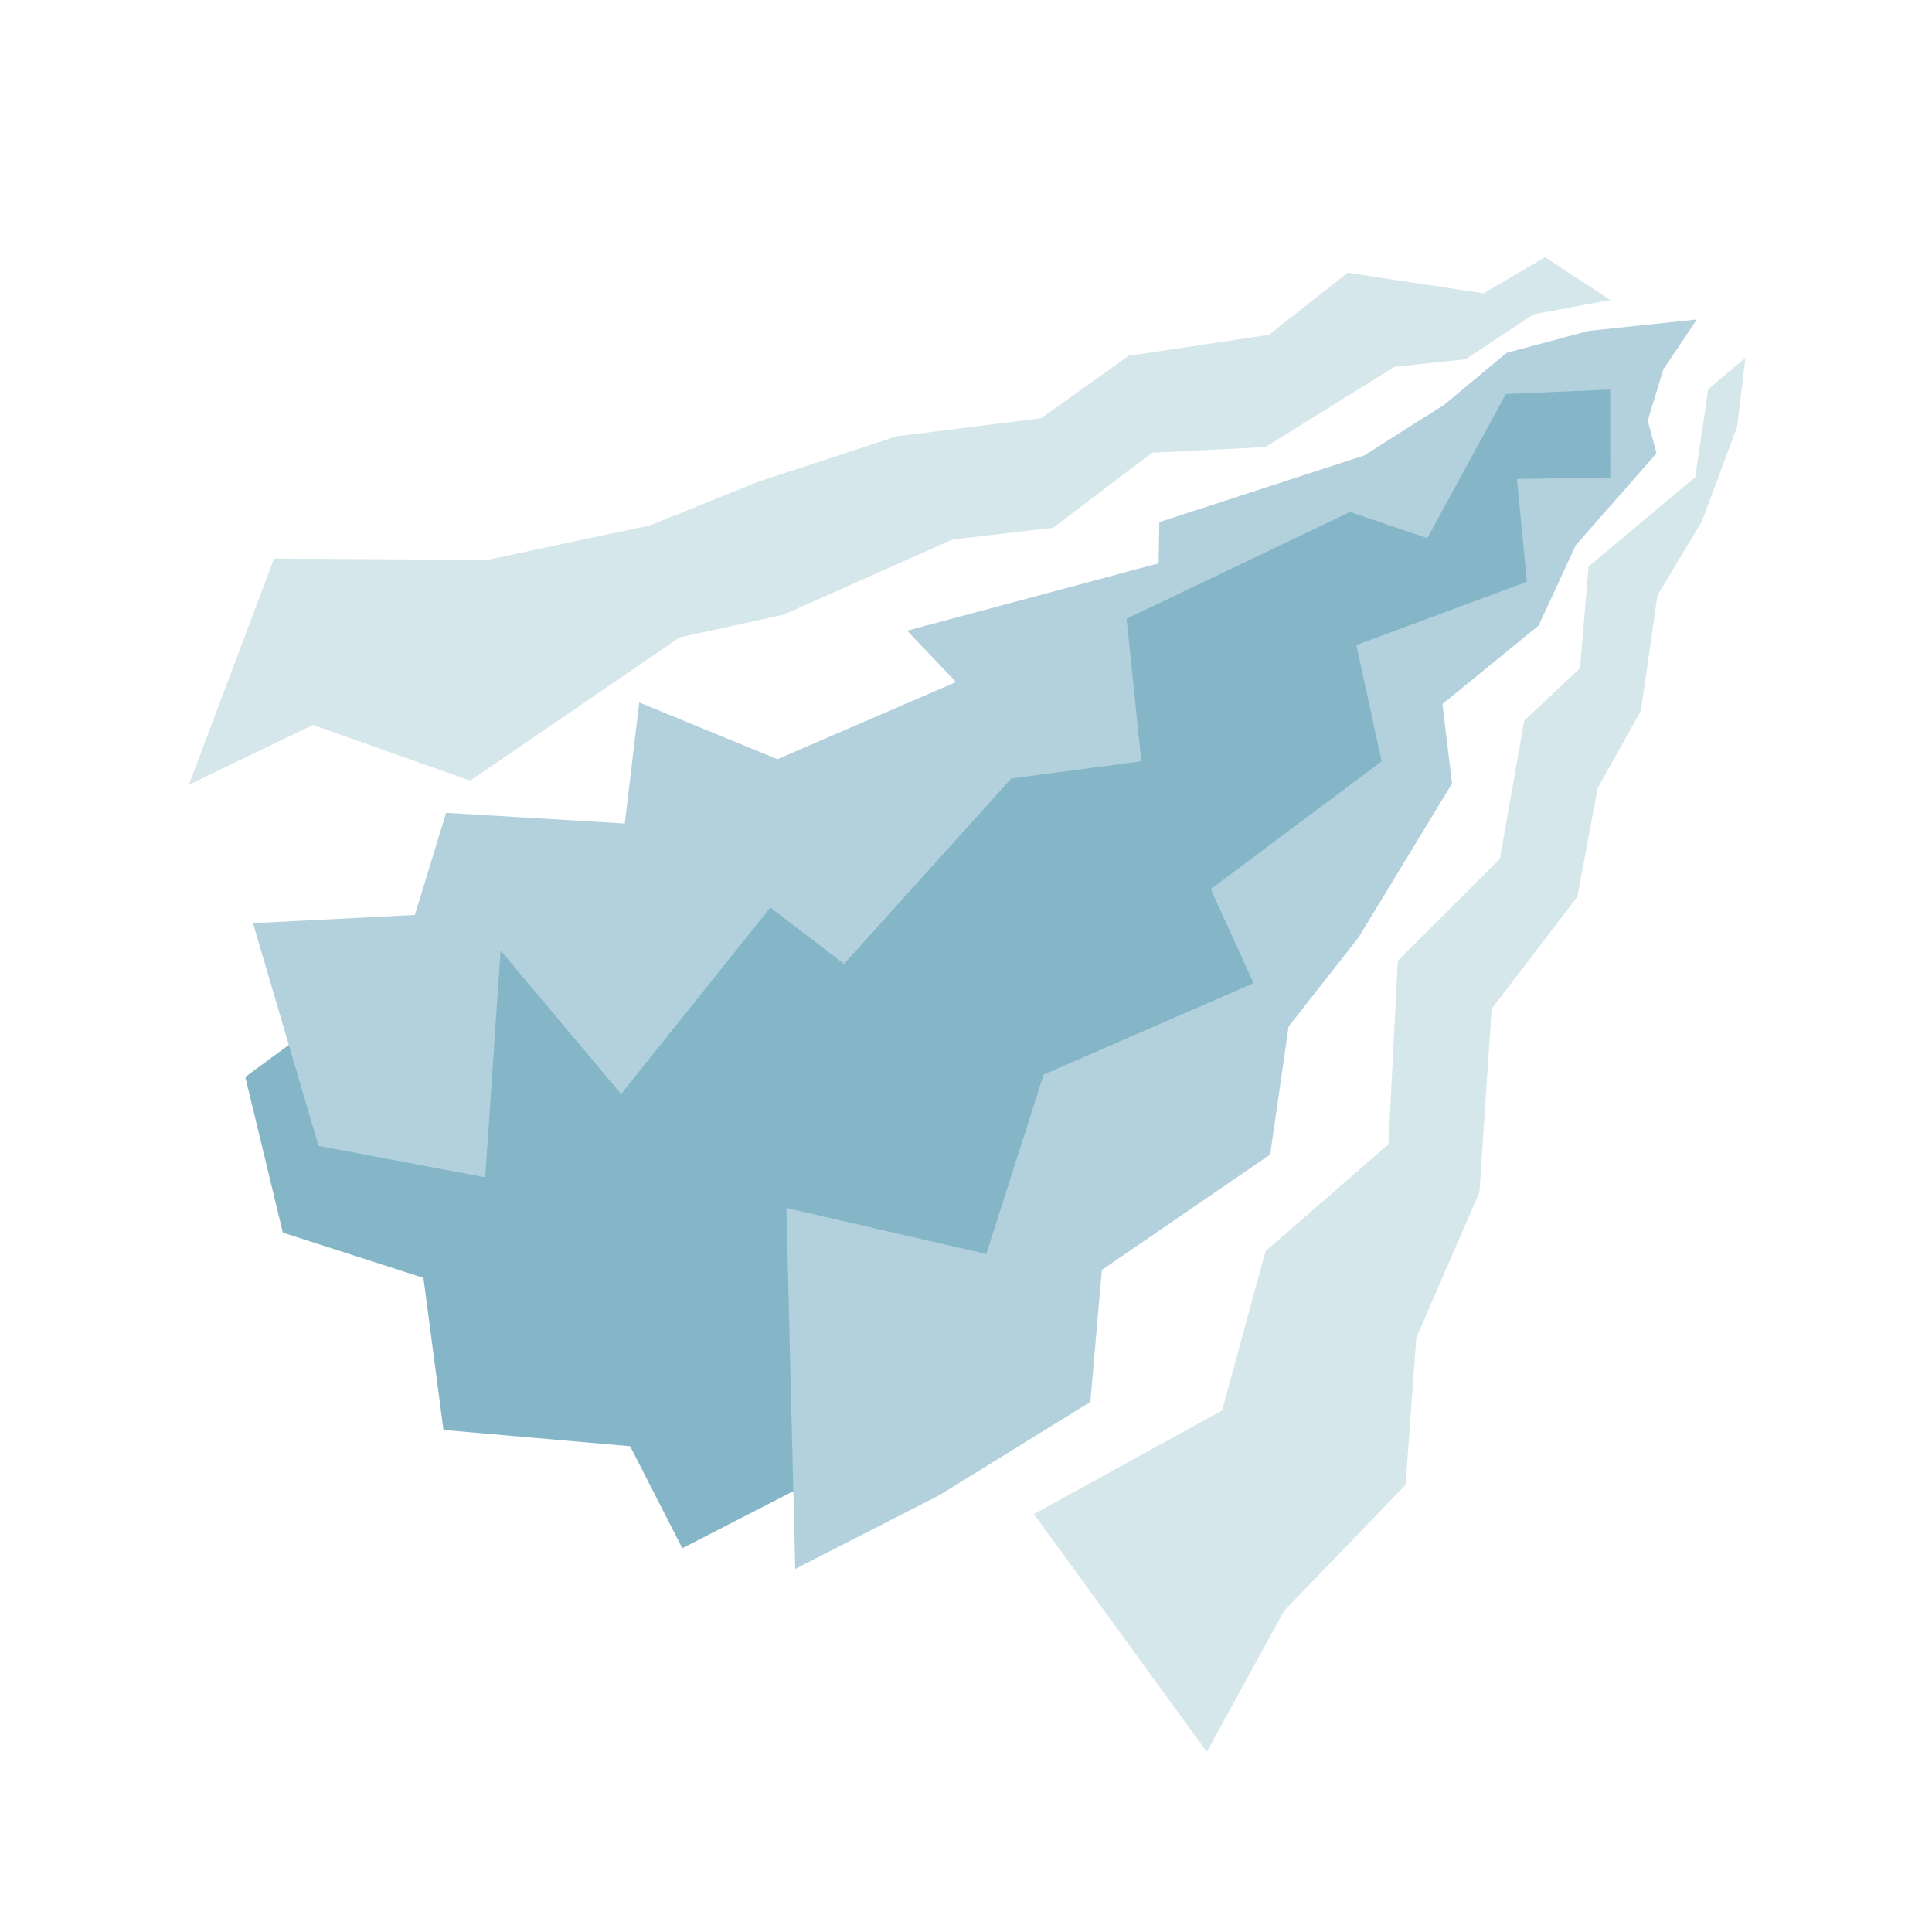
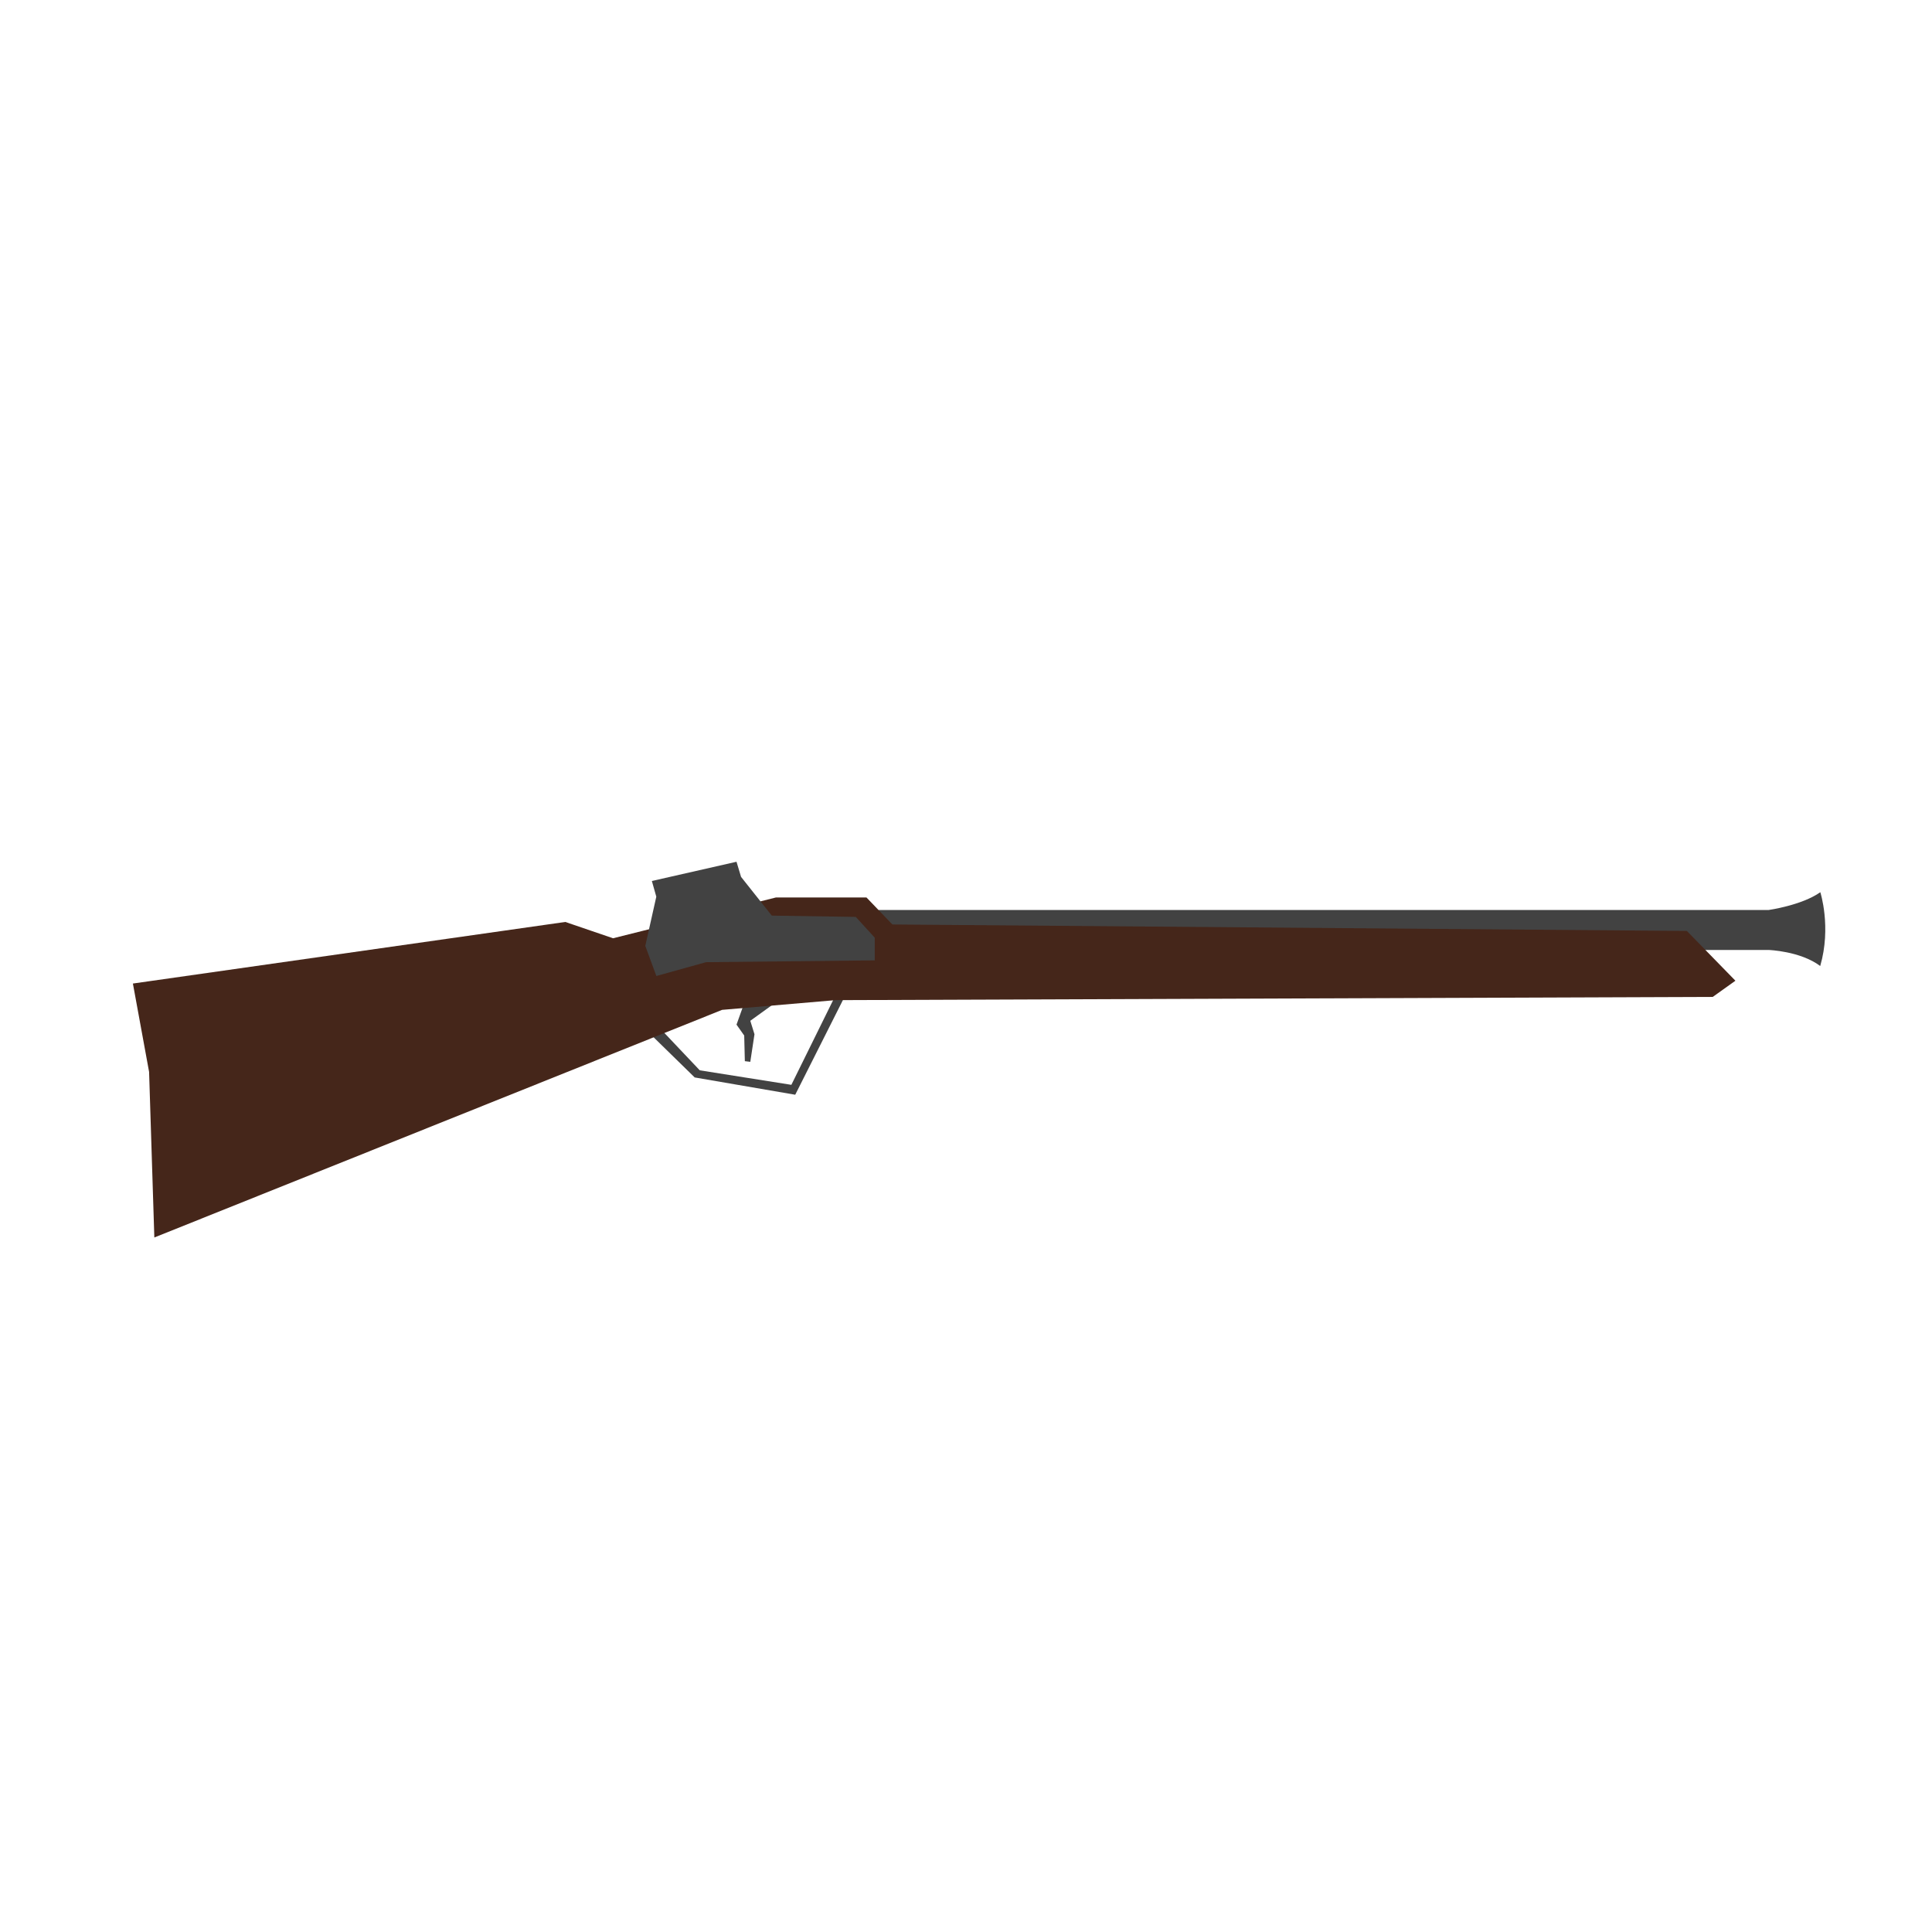
<svg xmlns="http://www.w3.org/2000/svg" width="500" height="500" viewBox="0 0 132.292 132.292" version="1.1" id="svg1" xml:space="preserve">
  <defs id="defs1" />
  <g id="layer1" style="display:none">
    <path style="fill:#979797;fill-opacity:1;stroke:none;stroke-width:0.646;stroke-linejoin:miter;stroke-miterlimit:5;stroke-dasharray:none;stroke-opacity:0.901" d="m 40.471,81.037 c 0,0 67.863,-62.656 68.967,-62.896 3.935,-0.854 6.736,-2.563 6.736,-2.563 2.383,3.806 -1.184,18.763 -5.448,22.138 -64.021,50.677 -63.191,51.769 -63.191,51.769 z" id="path2" />
    <path style="fill:#000000;fill-opacity:1;stroke:#000000;stroke-width:0.646;stroke-linejoin:round;stroke-miterlimit:5;stroke-opacity:1" d="m 37.136,79.447 c 0,0 0.258,3.487 -1.55,5.554 -1.808,2.067 -15.899,11.741 -20.019,22.926 -0.904,2.454 5.812,4.521 7.362,5.554 1.55,1.033 4.004,-2.196 4.004,-3.1 0,-0.904 0.387,-3.487 3.487,-3.616 3.1,-0.129 0.402,-3.487 3.875,-4.133 2.989,-0.556 0.775,-4.004 3.487,-4.391 2.712,-0.387 0.129,-3.746 3.1,-4.262 2.971,-0.517 4.779,0.646 5.554,0.775 0.775,0.129 3.616,-1.679 3.229,-2.325 -0.387,-0.646 -11.883,-16.597 -12.528,-12.98 z" id="path1" />
  </g>
  <g id="g19" style="display:none">
    <path style="fill:#d79657;fill-opacity:1;stroke:none;stroke-width:0.577;stroke-linejoin:miter;stroke-miterlimit:5;stroke-dasharray:none;stroke-opacity:0.901" d="m 40.675,86.765 c 0,0 49.013,-64.005 49.703,-64.743 6.746,-7.224 17.148,-10.182 17.148,-10.182 0,0 -1.13,9.793 -4.824,18.437 -0.511,1.197 -52.477,64.795 -52.477,64.795 z" id="path17" />
    <path style="fill:#684d41;fill-opacity:1;stroke:none;stroke-width:0.577;stroke-linejoin:round;stroke-miterlimit:5;stroke-opacity:1" d="M 40.089,89.614 C 24.744,114.535 22.26,111.945 22.235,112.908 c -0.033,1.258 4.921,5.685 5.924,5.695 1.821,0.02 -1.509,-2.6 20.44,-24.35 z" id="path19" />
    <path id="path20" style="fill:#625140;fill-opacity:1;stroke:none;stroke-width:0.302px;stroke-linecap:butt;stroke-linejoin:miter;stroke-opacity:1" d="m 34.793,80.144 -6.813,2.608 -0.898,7.344 6.505,0.826 17.279,6.829 1.632,3.036 7.083,2.662 3.94,-5.577 -1.926,-5.365 -5.165,0.451 -19.211,-7.963 z" />
  </g>
  <g id="layer3" style="display:none">
    <path style="fill:#e95d23;fill-opacity:1;stroke:none;stroke-width:3.664;stroke-linecap:round;stroke-linejoin:round;stroke-miterlimit:5;stroke-dasharray:none" d="m 43.249,82.056 1.416,-17.021 9.626,-19.624 9.262,-14.744 14.747,3.878 9.3,30.903 0.917,16.626 z" id="path12" />
    <path style="fill:none;stroke:#000000;stroke-width:3.664;stroke-linecap:round;stroke-linejoin:round;stroke-miterlimit:5;stroke-dasharray:none" d="M 60.038,111.179 48.211,101.255 39.399,88.425" id="path5-6" />
    <path style="fill:#e95d23;fill-opacity:1;stroke:#000000;stroke-width:3.664;stroke-linecap:round;stroke-linejoin:round;stroke-miterlimit:5;stroke-dasharray:none" d="m 43.249,82.056 c 0,0 -0.78,-13.015 3.57,-24.505 4.351,-11.49 13.732,-16.5 16.733,-26.884" id="path6" />
    <path style="fill:#e95d23;fill-opacity:1;stroke:#000000;stroke-width:3.664;stroke-linecap:round;stroke-linejoin:round;stroke-miterlimit:5;stroke-dasharray:none" d="m 73.829,45.772 c 0.47,-0.613 2.284,-7.398 0.715,-17.652 -1.569,-10.254 18.305,41.997 13.972,53.954" id="path8" />
    <path style="fill:#e95d23;fill-opacity:1;stroke:#000000;stroke-width:3.664;stroke-linecap:round;stroke-linejoin:round;stroke-miterlimit:5;stroke-dasharray:none" d="m 61.87,58.909 c 3.298,-13.944 5.028,-33.929 -1.665,-46.426 -0.293,-0.547 11.792,7.973 13.624,33.288 0.607,8.386 8.069,24.654 8.85,36.302" id="path9" />
    <path style="fill:#e95d23;fill-opacity:1;stroke:#000000;stroke-width:3.664;stroke-linecap:round;stroke-linejoin:round;stroke-miterlimit:5;stroke-dasharray:none" d="m 66.147,82.12 c 0,0 0.184,-4.367 -0.763,-11.466 -0.947,-7.099 -7.938,-19.269 -5.726,-25.264 2.212,-5.995 -7.91,12.147 -7.099,20.035 0.811,7.888 -2.944,16.648 -2.944,16.648" id="path7" />
    <path style="fill:none;stroke:#000000;stroke-width:3.664;stroke-linecap:round;stroke-linejoin:round;stroke-miterlimit:5;stroke-dasharray:none" d="m 60.038,111.179 v 6.307 h -3.747" id="path10" />
    <path style="fill:none;stroke:#000000;stroke-width:3.664;stroke-linecap:round;stroke-linejoin:round;stroke-miterlimit:5;stroke-dasharray:none" d="m 72.307,111.179 v 6.307 h 3.747" id="path10-2" />
    <path style="fill:none;stroke:#000000;stroke-width:3.664;stroke-linecap:round;stroke-linejoin:round;stroke-miterlimit:5;stroke-dasharray:none" d="m 66.147,111.179 -0.005,6.425" id="path11" />
    <path id="path3-3" style="fill:#3e435a;fill-opacity:1;stroke:#000000;stroke-width:3.664;stroke-miterlimit:5;stroke-dasharray:none;stroke-opacity:1" d="m 66.147,105.853 7.936,-0.093 c 0,0 22.151,-9.772 25.129,-23.733 l -33.065,0.093 m -2e-6,23.733 -7.936,-0.093 c 0,0 -22.151,-9.772 -25.129,-23.733 l 33.065,0.093" />
    <path style="fill:none;stroke:#000000;stroke-width:3.664;stroke-linecap:round;stroke-linejoin:round;stroke-miterlimit:5;stroke-dasharray:none" d="M 27.767,88.426 H 104.517 L 92.054,101.803 79.591,111.179 H 53.403 L 40.072,101.803 Z" id="path3" />
    <path style="fill:none;stroke:#000000;stroke-width:3.664;stroke-linecap:round;stroke-linejoin:round;stroke-miterlimit:5;stroke-dasharray:none" d="m 66.142,88.426 0.005,22.753" id="path4" />
    <path style="fill:none;stroke:#000000;stroke-width:3.664;stroke-linecap:round;stroke-linejoin:round;stroke-miterlimit:5;stroke-dasharray:none" d="m 72.307,111.179 11.771,-9.924 8.813,-12.83" id="path5" />
  </g>
  <g id="layer4" style="display:none">
    <path style="fill:#325232;fill-opacity:1;stroke:#000000;stroke-width:3;stroke-linecap:round;stroke-linejoin:round;stroke-miterlimit:5;stroke-dasharray:none;stroke-opacity:1" d="M 40.406,83.447 C 38.565,81.512 33.058,64.846 49.651,52.138 64.646,40.653 93.864,29.546 93.864,29.546" id="path14" />
    <path style="fill:#3a5e3a;fill-opacity:1;stroke:#000000;stroke-width:3;stroke-linecap:round;stroke-linejoin:round;stroke-miterlimit:5;stroke-dasharray:none;stroke-opacity:1" d="m 38.268,102.843 c 0,0 -1.941,-19.437 9.566,-31.834 11.507,-12.397 45.779,-43.521 46.03,-41.463 C 96.239,49.092 83.635,60.598 80.53,71.009 76.389,84.894 63.726,91.832 40.528,85.987" id="path13" />
  </g>
  <g id="layer2" style="display:none">
    <path style="fill:none;stroke:#000000;stroke-width:0.646;stroke-linejoin:round;stroke-miterlimit:5;stroke-opacity:0.901" d="m 104.347,77.387 c 0,0 0.258,3.487 -1.55,5.554 -1.808,2.067 -16.403,15.499 -22.344,25.832 -5.941,10.333 5.596,6.145 7.362,5.554 1.961,-0.656 4.004,-2.196 4.004,-3.1 0,-0.904 0.387,-3.487 3.487,-3.616 3.1,-0.129 0.904,-3.487 3.875,-4.133 2.971,-0.646 0.775,-4.004 3.487,-4.391 2.712,-0.387 0.129,-3.746 3.1,-4.262 2.971,-0.517 4.779,0.646 5.554,0.775 0.775,0.129 3.616,-1.679 3.229,-2.325 -0.387,-0.646 -9.558,-19.503 -10.203,-15.886 z" id="path1-3" />
  </g>
  <g id="layer5" style="display:none">
    <rect style="fill:#8f8229;fill-opacity:1;stroke:#000000;stroke-width:10;stroke-linecap:round;stroke-linejoin:miter;stroke-miterlimit:5;stroke-dasharray:none;stroke-opacity:1" id="rect14" width="52.955" height="52.955" x="-26.477" y="67.067" transform="rotate(-45)" />
  </g>
  <g id="layer6" style="display:none">
    <circle style="fill:#fffffe;fill-opacity:1;stroke:none;stroke-width:11.438;stroke-linecap:round;stroke-linejoin:miter;stroke-miterlimit:5;stroke-dasharray:none;stroke-opacity:1" id="path15" cx="66.146" cy="66.146" r="49.321" />
  </g>
  <g id="layer8" style="display:none">
    <path style="display:inline;fill:#a26e45;fill-opacity:1;stroke:#000000;stroke-width:7.12;stroke-linecap:round;stroke-miterlimit:5;stroke-dasharray:none;stroke-opacity:1" d="M 21.741,6.313 65.087,13.524 112.029,5.349 111.674,96.083 89.031,118.184 65.087,127.351 41.999,117.943 21.741,95.915 Z" id="path31" />
    <path id="path16-0" style="fill:#979797;fill-opacity:1;stroke:#000000;stroke-width:4.153;stroke-linecap:round;stroke-miterlimit:5;stroke-dasharray:none;stroke-opacity:1" d="m 65.898,27.465 -6.986,7.467 V 78.739 H 52.938 l -3.236,3.236 3.236,3.236 h 9.707 v 13.691 l -2.115,2.24 5.367,4.107 5.368,-4.107 -2.116,-2.24 V 85.211 h 9.707 L 82.094,81.974 78.858,78.739 H 72.884 V 34.932 Z" />
    <path style="fill:#979797;fill-opacity:1;stroke:#000000;stroke-width:4.069;stroke-linecap:round;stroke-miterlimit:5;stroke-dasharray:none;stroke-opacity:1" d="M 58.912,78.739 H 72.884" id="path18-4" />
  </g>
  <g id="layer9" style="display:none">
    <path style="display:inline;fill:#a26e45;fill-opacity:1;stroke:#000000;stroke-width:6.947;stroke-linecap:round;stroke-miterlimit:5;stroke-dasharray:none;stroke-opacity:1" d="M 22.087,7.762 64.383,14.799 110.189,6.822 109.842,95.358 87.748,116.923 64.383,125.869 41.854,116.688 22.087,95.194 Z" id="path31-5" />
    <path style="display:inline;fill:#3c2950;fill-opacity:1;stroke:#000000;stroke-width:4.495;stroke-linecap:round;stroke-miterlimit:5;stroke-dasharray:none;stroke-opacity:1" d="m 50.013,76.219 0.242,-15.838 8.727,-20.525 23.11,-5.98 10.666,8.889 -7.757,1.455 -8.242,5.818 3.394,11.151 3.232,14.842" id="path25-7" />
    <path style="display:inline;fill:#3c2950;fill-opacity:1;stroke:#000000;stroke-width:4.495;stroke-linecap:round;stroke-miterlimit:5;stroke-dasharray:none;stroke-opacity:1" d="m 100.516,78.159 -5.495,-3.879 -15.353,2.586 -6.141,-3.232 -16.161,4.848 -14.707,-4.525 -10.99,4.04 0.106,3.787 11.085,-1.714 13.713,4.114 16.684,-3.885 6.171,3.085 14.742,-2.857 5.6,2.743 z" id="path24-4" />
  </g>
  <g id="layer10" style="display:none">
    <path style="display:inline;fill:#3c2950;fill-opacity:1;stroke:#000000;stroke-width:6.126;stroke-linecap:round;stroke-miterlimit:5;stroke-dasharray:none;stroke-opacity:1" d="M 95.903,90.217 90.325,64.601 84.467,45.354 98.693,35.312 112.082,32.802 93.672,17.46 53.783,27.781 38.721,63.206 38.302,90.542 Z" id="path25" />
    <path style="fill:#3c2950;fill-opacity:1;stroke:#000000;stroke-width:6.126;stroke-linecap:round;stroke-miterlimit:5;stroke-dasharray:none;stroke-opacity:1" d="M 125.471,93.889 115.987,87.195 89.488,91.658 78.888,86.079 50.994,94.447 25.61,86.637 6.642,93.61 l 0.184,6.537 19.132,-2.959 23.669,7.101 28.797,-6.706 10.651,5.325 25.444,-4.931 9.665,4.734 z" id="path24" />
  </g>
  <g id="layer11" style="display:none">
    <path id="path16" style="fill:#b0b0b0;fill-opacity:1;stroke:#000000;stroke-width:5.718;stroke-linecap:round;stroke-miterlimit:5;stroke-dasharray:none;stroke-opacity:1" d="M 66.146,9.467 55.763,20.565 v 65.11 h -8.879 l -4.809,4.809 4.809,4.81 h 14.428 v 20.349 l -3.144,3.329 7.978,6.104 7.979,-6.104 -3.145,-3.329 V 95.294 h 14.428 l 4.81,-4.81 -4.81,-4.809 h -8.879 v -65.11 z" />
    <path style="fill:#b0b0b0;fill-opacity:1;stroke:#000000;stroke-width:5.718;stroke-linecap:round;stroke-miterlimit:5;stroke-dasharray:none;stroke-opacity:1" d="M 55.763,85.675 H 76.528" id="path18" />
  </g>
  <g id="layer12" style="display:none">
    <path style="fill:none;stroke:#404040;stroke-width:3.89;stroke-linecap:round;stroke-miterlimit:5;stroke-dasharray:none;stroke-opacity:1" d="M 51.745,90.192 H 7.438" id="path30" />
    <path style="fill:none;stroke:#404040;stroke-width:3.89;stroke-linecap:round;stroke-miterlimit:5;stroke-dasharray:none;stroke-opacity:1" d="M 71.171,99.632 H 26.864" id="path30-4" />
    <path style="fill:none;stroke:#404040;stroke-width:3.89;stroke-linecap:round;stroke-miterlimit:5;stroke-dasharray:none;stroke-opacity:1" d="M 73.072,68.126 H 28.765" id="path30-7" />
    <path style="fill:none;stroke:#404040;stroke-width:3.89;stroke-linecap:round;stroke-miterlimit:5;stroke-dasharray:none;stroke-opacity:1" d="M 81.779,80.752 H 37.472" id="path30-7-8" />
    <path style="fill:none;stroke:#404040;stroke-width:3.89;stroke-linecap:round;stroke-miterlimit:5;stroke-dasharray:none;stroke-opacity:1" d="M 67.725,47.026 H 23.418" id="path30-6" />
    <path style="fill:none;stroke:#404040;stroke-width:3.89;stroke-linecap:round;stroke-miterlimit:5;stroke-dasharray:none;stroke-opacity:1" d="M 86.79,30.153 H 42.483" id="path30-26" />
    <path style="fill:none;stroke:#000000;stroke-width:6.484;stroke-linecap:round;stroke-miterlimit:5;stroke-dasharray:none;stroke-opacity:1" d="M 93.035,115.64 102.983,92.311 84.188,80.847 95.768,45.062 l 9.737,21.38 17.848,-2.512" id="path26" />
    <path style="fill:none;stroke:#000000;stroke-width:6.484;stroke-linecap:round;stroke-miterlimit:5;stroke-dasharray:none;stroke-opacity:1" d="m 95.768,45.062 -28.043,1.964 5.347,21.1" id="path27" />
    <path style="fill:none;stroke:#000000;stroke-width:6.484;stroke-linecap:round;stroke-miterlimit:5;stroke-dasharray:none;stroke-opacity:1" d="M 84.188,80.847 71.171,99.632 51.745,90.192" id="path28" />
    <path style="fill:none;stroke:#000000;stroke-width:6.484;stroke-linecap:round;stroke-miterlimit:5;stroke-dasharray:none;stroke-opacity:1" d="M 95.768,45.062 87.99,27.239 104.711,16.385 116.463,37.611 Z" id="path29" />
  </g>
  <g id="layer13" style="display:none">
    <path id="path16-7" style="display:inline;fill:#b0b0b0;fill-opacity:1;stroke:#000000;stroke-width:5.92;stroke-linecap:round;stroke-miterlimit:5;stroke-dasharray:none;stroke-opacity:1" d="M 91.738,6.602 80.988,18.093 V 85.503 h -9.193 l -4.979,4.979 4.979,4.98 h 14.937 v 21.067 l -3.255,3.447 8.259,6.32 8.261,-6.32 -3.256,-3.447 V 95.461 h 14.937 l 4.98,-4.98 -4.98,-4.979 h -9.193 V 18.093 Z" />
    <path style="display:inline;fill:none;stroke:#000000;stroke-width:5.92;stroke-linecap:round;stroke-miterlimit:5;stroke-dasharray:none;stroke-opacity:1" d="M 80.988,85.503 H 102.487" id="path18-8" />
    <path style="fill:#0bfd00;fill-opacity:1;stroke:#000000;stroke-width:5.92;stroke-linecap:round;stroke-miterlimit:5;stroke-dasharray:none;stroke-opacity:1" d="M 30.525,61.646 V 79.496 c 21.43,-0.616 13.27,-10e-7 19.905,0 V 61.646 H 68.063 V 43.437 H 50.43 V 26.208 H 29.799 V 43.533 H 12.544 v 18.113 z" id="path32" />
  </g>
  <g id="layer14" style="display:none">
    <path style="fill:#1a1b26;fill-opacity:1;stroke:#000000;stroke-width:7.332;stroke-linecap:round;stroke-miterlimit:5;stroke-dasharray:none;stroke-opacity:1" d="m 115.392,94.673 -9.752,11.209 -18.41,14.083 -7.185,-6.116 -27.568,2.673 -19.843,-1.615 -6.857,-5.927 -7.281,-0.267 L 17.04,87.751 7.687,56.982 20.298,41.957 29.749,24.451 47.856,30.968 59.035,15.772 78.198,11.746 l 12.388,14.15 14.923,-1.226 13.409,16.927 -3.353,9.217 5.879,25.045 z" id="path33" />
    <path style="fill:#1a1b26;fill-opacity:1;stroke:#000000;stroke-width:7.332;stroke-linecap:round;stroke-miterlimit:5;stroke-dasharray:none;stroke-opacity:1" d="M 90.586,25.896 98.77,45.055 92.36,73.91 74.249,70.481 70.615,47.607" id="path34" />
    <path style="fill:#1a1b26;fill-opacity:1;stroke:#000000;stroke-width:7.332;stroke-linecap:round;stroke-miterlimit:5;stroke-dasharray:none;stroke-opacity:1" d="M 47.856,30.968 33.623,46.151 33.167,69.288 42.137,96.555 68.781,100.784 82.811,88.983" id="path35" />
  </g>
  <g id="layer15" style="display:none">
    <path style="fill:none;stroke:#000000;stroke-width:5.827;stroke-linecap:round;stroke-miterlimit:5;stroke-dasharray:none;stroke-opacity:1" d="M 27.973,7.547 H 97.358 V 30.47 L 65.238,68.502 94.242,100.717 v 24.803 H 28.256 V 101.434 L 58.157,67.665 28.073,33.16 Z" id="path52" />
    <path style="fill:#000000;fill-opacity:1;stroke:#000000;stroke-width:5.827;stroke-linecap:round;stroke-miterlimit:5;stroke-dasharray:none;stroke-opacity:1" d="m 47.866,49.842 7.668,-5.906 3.514,0.889 7.1,-1.185 9.348,7.093 -10.259,17.77 -3.225,0.031 -3.855,-0.867 z" id="path53" />
    <path style="fill:#000000;fill-opacity:1;stroke:#000000;stroke-width:5.827;stroke-linecap:round;stroke-miterlimit:5;stroke-dasharray:none;stroke-opacity:1" d="m 28.256,115.363 16.314,-4.693 8.001,-8.89 8.552,-1.778 1.685,-6.223 7.785,9.779 5.038,6.52 18.61,4.927 v 10.516 H 28.256 Z" id="path55" />
    <path style="fill:none;fill-opacity:1;stroke:#000000;stroke-width:5.827;stroke-linecap:round;stroke-miterlimit:5;stroke-dasharray:none;stroke-opacity:1" d="m 62.012,68.533 -0.046,28.357" id="path59" />
  </g>
  <g id="layer16" style="display:none">
    <path style="display:inline;fill:#20f703;fill-opacity:1;stroke:#000000;stroke-width:5.829;stroke-linecap:round;stroke-miterlimit:5;stroke-dasharray:none;stroke-opacity:1" d="m 81.179,74.141 v 16.131 c 19.366,-0.557 11.992,-10e-7 17.988,0 V 74.141 H 115.102 V 57.686 H 99.167 V 42.116 H 80.523 v 15.657 H 64.929 V 74.141 Z" id="path32-7" />
    <rect style="fill:none;fill-opacity:1;stroke:#000000;stroke-width:5.829;stroke-linecap:round;stroke-miterlimit:5;stroke-dasharray:none;stroke-opacity:1" id="rect59" width="117.657" height="74.268" x="7.317" y="28.487" />
  </g>
  <g id="layer17" style="display:none">
    <rect style="display:inline;fill:none;fill-opacity:1;stroke:#000000;stroke-width:5.854;stroke-linecap:round;stroke-miterlimit:5;stroke-dasharray:none;stroke-opacity:1" id="rect59-7" width="118.149" height="74.579" x="7.506" y="28.328" />
    <path style="display:inline;fill:#f60000;fill-opacity:1;stroke:#000000;stroke-width:4.683;stroke-linecap:round;stroke-miterlimit:5;stroke-dasharray:none;stroke-opacity:1" d="M 66.886,75.73 H 56.587 v -22.268 h 10.299" id="path65" />
    <path style="fill:#f60000;fill-opacity:1;stroke:#000000;stroke-width:4.683;stroke-linecap:round;stroke-miterlimit:5;stroke-dasharray:none;stroke-opacity:1" d="m 66.886,47.115 v 38.297 h 6.278 v 5.594 H 97.486 v -5.379 h 12.655 V 46.469 H 99.477 V 40.23 H 77.697 v 6.885 z" id="path60" />
    <path style="fill:#f60000;fill-opacity:1;stroke:#000000;stroke-width:4.683;stroke-linecap:round;stroke-miterlimit:5;stroke-dasharray:none;stroke-opacity:1" d="M 88.36,40.23 V 61.745 h 21.781" id="path61" />
    <path style="fill:#f60000;fill-opacity:1;stroke:#000000;stroke-width:4.683;stroke-linecap:round;stroke-miterlimit:5;stroke-dasharray:none;stroke-opacity:1" d="M 88.36,61.745 H 66.886" id="path62" />
    <path style="fill:#f60000;fill-opacity:1;stroke:#000000;stroke-width:4.683;stroke-linecap:round;stroke-miterlimit:5;stroke-dasharray:none;stroke-opacity:1" d="M 77.697,47.115 V 61.745" id="path63" />
    <path style="fill:#f60000;fill-opacity:1;stroke:#000000;stroke-width:4.683;stroke-linecap:round;stroke-miterlimit:5;stroke-dasharray:none;stroke-opacity:1" d="M 99.477,46.469 V 61.745" id="path64" />
  </g>
  <g id="layer18" style="display:none">
    <path style="display:inline;fill:#f01616;fill-opacity:1;stroke:#000000;stroke-width:6.116;stroke-linecap:round;stroke-miterlimit:5;stroke-dasharray:none;stroke-opacity:1" d="M 72.427,78.574 H 59.77 V 51.206 h 12.657" id="path65-3" />
    <path style="display:inline;fill:#f01616;fill-opacity:1;stroke:#000000;stroke-width:6.116;stroke-linecap:round;stroke-miterlimit:5;stroke-dasharray:none;stroke-opacity:1" d="M 72.427,43.406 V 90.473 h 7.716 v 6.875 H 110.034 v -6.611 h 15.553 V 42.612 H 112.481 V 34.944 H 85.713 v 8.461 z" id="path60-9" />
    <path style="display:inline;fill:#f01616;fill-opacity:1;stroke:#000000;stroke-width:6.116;stroke-linecap:round;stroke-miterlimit:5;stroke-dasharray:none;stroke-opacity:1" d="M 98.818,34.944 V 61.386 H 125.587" id="path61-6" />
    <path style="display:inline;fill:#f01616;fill-opacity:1;stroke:#000000;stroke-width:6.116;stroke-linecap:square;stroke-miterlimit:5;stroke-dasharray:none;stroke-opacity:1" d="M 98.818,61.386 H 72.427" id="path62-5" />
    <path style="display:inline;fill:#f01616;fill-opacity:1;stroke:#000000;stroke-width:6.116;stroke-linecap:round;stroke-miterlimit:5;stroke-dasharray:none;stroke-opacity:1" d="M 85.713,43.406 V 61.386" id="path63-6" />
    <path style="display:inline;fill:#f01616;fill-opacity:1;stroke:#000000;stroke-width:6.116;stroke-linecap:round;stroke-miterlimit:5;stroke-dasharray:none;stroke-opacity:1" d="M 112.481,42.612 V 61.386" id="path64-3" />
    <path style="fill:#000000;fill-opacity:1;stroke:#000000;stroke-width:6.116;stroke-linecap:round;stroke-linejoin:bevel;stroke-miterlimit:5;stroke-dasharray:none;stroke-opacity:1" d="M 6.262,58.501 25.991,38.231 47.448,58.392 H 33.191 v 28.801 H 18.647 V 58.536 Z" id="path66" />
  </g>
  <g id="layer19" style="display:none">
    <path style="fill:#000000;fill-opacity:1;stroke:#000000;stroke-width:5.798;stroke-linecap:round;stroke-linejoin:bevel;stroke-miterlimit:5;stroke-dasharray:none;stroke-opacity:1" d="M 7.775,61.762 26.477,42.547 46.817,61.659 H 33.302 V 88.961 H 19.515 V 61.795 Z" id="path66-9" />
    <path style="display:inline;fill:#26ff0d;fill-opacity:1;stroke:#000000;stroke-width:5.586;stroke-linecap:round;stroke-miterlimit:5;stroke-dasharray:none;stroke-opacity:1" d="m 79.096,77.101 v 22.344 c 26.824,-0.772 16.611,0 24.916,0 V 77.101 h 22.072 V 54.309 H 104.013 V 32.742 H 78.187 V 54.428 H 56.588 v 22.672 z" id="path32-6" />
  </g>
  <g id="g23" style="display:none">
    <path style="display:inline;fill:#916235;fill-opacity:1;stroke:none;stroke-width:0.577;stroke-linejoin:miter;stroke-miterlimit:5;stroke-dasharray:none;stroke-opacity:0.901" d="m 19.983,112.437 0.978,-4.471 2.169,-0.812 -0.007,-0.91 11.951,-12.085 3.651,-1.783 1.003,-1.991 16.431,-16.296 16.984,-17.214 24.947,-25.211 1.937,-0.521 1.733,1.062 0.243,1.79 -12.803,13.249 -25.993,27.376 -18.906,20.358 -1.936,0.945 -1.599,3.648 -12.365,12.1 -0.906,-0.118 -0.854,2.204 -4.467,0.929" id="path21" />
    <path style="fill:#6ee0ea;fill-opacity:1;stroke:none;stroke-width:0.33px;stroke-linecap:butt;stroke-linejoin:miter;stroke-opacity:1" d="m 93.056,28.402 0.569,6.484 3.356,-0.171 8.532,-8.532 0.341,-3.299 -0.853,-0.853 z" id="path22" />
    <path style="display:inline;fill:#6ee0ea;fill-opacity:1;stroke:none;stroke-width:0.33px;stroke-linecap:butt;stroke-linejoin:miter;stroke-opacity:1" d="m 104.772,40.119 -6.484,-0.569 0.171,-3.356 8.532,-8.532 3.299,-0.341 0.853,0.853 z" id="path22-2" />
    <path style="fill:#90e7ef;fill-opacity:1;stroke:none;stroke-width:0.392px;stroke-linecap:butt;stroke-linejoin:miter;stroke-opacity:1" d="m 95.399,29.647 9.864,-7.138 4.205,0.346 0.874,0.874 0.324,4.184 -7.134,9.868 -4.112,0.138 -4.209,-4.209" id="path23" />
  </g>
  <g id="layer7" style="display:none">
    <path style="fill:#754a2f;fill-opacity:1;stroke:none;stroke-width:0.3px;stroke-linecap:butt;stroke-linejoin:miter;stroke-opacity:1" d="m 36.542,45.175 c 0,0 -3.45,47.458 0,54.265 5.437,4.392 53.766,4.559 59.129,0 4.391,-6.586 0,-51.438 0,-51.438" id="path37" />
    <path style="fill:#936138;fill-opacity:1;stroke:none;stroke-width:0.3px;stroke-linecap:butt;stroke-linejoin:miter;stroke-opacity:1" d="m 46.056,98.121 5.854,-1.171 0.439,-38.346 -7.318,1.171" id="path42" />
    <path style="fill:#936138;fill-opacity:1;stroke:none;stroke-width:0.3px;stroke-linecap:butt;stroke-linejoin:miter;stroke-opacity:1" d="m 55.276,61.971 3.202,37.765 7.197,-0.553 -3.081,-42.481 z" id="path43" />
    <path style="fill:#936138;fill-opacity:1;stroke:none;stroke-width:0.3px;stroke-linecap:butt;stroke-linejoin:miter;stroke-opacity:1" d="m 69.034,63.288 -2.806,27.202 1.721,4.621 5.976,-1.522 3.306,-35.277 -5.884,-1.135 z" id="path44" />
    <path style="fill:#4e341e;fill-opacity:1;stroke:none;stroke-width:0.3px;stroke-linecap:butt;stroke-linejoin:miter;stroke-opacity:1" d="M 96.907,93.207 103.344,91.45 106.857,87.645 V 74.307 l -4.391,1.72 -5.46,-0.548" id="path46" />
    <path id="path47" style="fill:#5f3f24;fill-opacity:1;stroke:none;stroke-width:0.3px;stroke-linecap:butt;stroke-linejoin:miter;stroke-opacity:1" d="m 96.846,70.449 0.07,1.268 4.399,0.868 3.42,1.465 0.142,0.528 -2.264,0.744 -5.525,-0.364 v 1.216 l 5.525,0.364 4.244,-1.537 V 73.392 l -5.222,-2.221 z" />
    <path style="fill:#4e341e;fill-opacity:1;stroke:none;stroke-width:0.3px;stroke-linecap:butt;stroke-linejoin:miter;stroke-opacity:1" d="M 39.216,31.961 33.42,46.657 45.219,51.625 c 16.802,-3.219 27.848,-3.898 41.032,0.282 L 98.042,47.515 c 0,0 -0.976,-11.143 -4.39,-13.898 -18.015,-9.232 -35.228,-4.004 -54.437,-1.656 z" id="path48" />
    <path style="fill:#2a1e15;fill-opacity:1;stroke:none;stroke-width:0.3px;stroke-linecap:butt;stroke-linejoin:miter;stroke-opacity:1" d="m 64.642,46.94 0.815,5.594 6.623,0.414 0.386,-6.073 c -2.429,-0.385 -5.053,0.147 -7.825,0.065 z" id="path49" />
    <path style="fill:#212121;fill-opacity:1;stroke:none;stroke-width:0.3px;stroke-linecap:butt;stroke-linejoin:miter;stroke-opacity:1" d="m 26.503,51.387 3.968,11.059 2.36,18.311 2.057,-0.872 0.703,-17.468 -6.945,-11.391 z" id="path54-8" />
    <path style="fill:#2d2d2d;fill-opacity:1;stroke:none;stroke-width:0.3px;stroke-linecap:butt;stroke-linejoin:miter;stroke-opacity:1" d="m 26.043,56.01 3.968,11.059 2.36,18.311 2.057,-0.872 0.703,-17.468 -6.945,-11.391 z" id="path54" />
    <path style="fill:#281506;fill-opacity:1;stroke:none;stroke-width:0.3px;stroke-linecap:butt;stroke-linejoin:miter;stroke-opacity:1" d="m 35.807,67.251 -6.871,1.284 -0.437,-2.076 7.476,-1.496" id="path56" />
    <path id="path57" style="fill:#3f2919;fill-opacity:1;stroke:none;stroke-width:0.3px;stroke-linecap:butt;stroke-linejoin:miter;stroke-opacity:1" d="m 96.916,71.315 4.435,0.759 3.859,1.684 0.215,1.076 -2.63,1 -5.672,-0.437 z" />
    <path style="fill:none;stroke:#63594f;stroke-width:1.853;stroke-linecap:butt;stroke-linejoin:bevel;stroke-dasharray:none;stroke-opacity:1" d="m 88.892,77.305 -3.491,-0.813 -2.766,-0.677 -2.832,2.303 m 9.155,2.303 -2.239,-1.219 -5.401,0.271" id="path71-2" />
    <path style="fill:none;fill-opacity:1;stroke:#8b7b6f;stroke-width:1.853;stroke-linecap:butt;stroke-linejoin:miter;stroke-dasharray:none;stroke-opacity:1" d="m 81.643,77.928 -3.385,11.283 2.069,5.83 5.265,0.564 4.137,-4.701 -2.821,-12.787 3.573,-10.155 0.752,-4.889 -4.889,-1.316 -3.949,7.146 z" id="path67" />
    <path style="fill:none;fill-opacity:1;stroke:#6a5a4d;stroke-width:1.853;stroke-linecap:butt;stroke-linejoin:miter;stroke-dasharray:none;stroke-opacity:1" d="m 81.737,93.348 -2.539,-5.171 -0.658,-4.231 2.445,-5.641 1.88,-8.65 -0.658,-3.761 1.786,-3.761 5.265,0.94 2.633,2.821 -1.41,5.453 -3.009,4.513 -1.881,2.257 1.316,5.171 2.163,5.453 -2.915,4.701 z" id="path69" />
    <path style="fill:none;fill-opacity:1;stroke:#786a5f;stroke-width:1.853;stroke-linecap:butt;stroke-linejoin:miter;stroke-dasharray:none;stroke-opacity:1" d="m 84.087,62.132 4.325,2.445 -0.188,5.265 -0.376,8.086 -0.188,9.779 -2.633,5.265 -4.889,-3.949 1.88,-10.531 -1.504,-11.659 z" id="path68" />
    <path style="fill:none;fill-opacity:1;stroke:#8b7b6f;stroke-width:1.853;stroke-linecap:butt;stroke-linejoin:miter;stroke-dasharray:none;stroke-opacity:1" d="m 89.071,94.289 2.069,-6.77 -3.949,-4.701 -1.504,-5.077 3.949,-6.77 2.069,-2.915 -1.222,-4.607 -8.65,1.222 0.658,8.744 -0.47,3.949 -1.974,2.351 -1.316,4.983 0.188,9.873 5.265,1.034 z" id="path70" />
    <path style="fill:none;stroke:#7b6e63;stroke-width:1.853;stroke-linecap:butt;stroke-linejoin:bevel;stroke-dasharray:none;stroke-opacity:1" d="m 80.1,74.819 2.503,3.386 5.071,-0.406 1.186,-1.625 m -9.089,0.813 1.976,2.98 4.742,1.219 2.437,-1.896" id="path71" />
    <path style="fill:#4f341e;fill-opacity:1;stroke:none;stroke-width:0.3px;stroke-linecap:butt;stroke-linejoin:miter;stroke-opacity:1" d="m 40.205,77.165 4.036,0.31 2.07,1.863 4.45,-0.103 2.484,-1.656 2.173,0.103 2.277,1.656 h 4.968 l 2.484,-2.07 1.449,-0.103 2.07,1.449 4.864,-0.103 2.587,-1.345 2.07,-0.207 2.38,1.863 8.072,-0.207 1.863,-1.656 2.898,-0.207 -0.103,4.761 -2.794,-0.207 -2.277,1.138 H 80.567 l -2.691,-1.552 -1.552,0.207 -1.759,1.552 -5.796,0.103 -2.277,-1.138 h -1.035 l -2.38,2.173 -4.554,0.31 -2.794,-1.449 -2.38,-0.207 -2.587,1.242 -4.243,0.31 -2.277,-1.656 -4.347,-0.207 z" id="path58" />
    <path id="path72" style="fill:#402a18;fill-opacity:1;stroke:none;stroke-width:0.265px;stroke-linecap:butt;stroke-linejoin:miter;stroke-opacity:1" d="m 70.22,30.188 -2.519,3.075 1.305,7.113 3.835,4.384 15.747,1.634 5.571,-3.47 -4.462,-8.723 z" />
    <path id="path73" style="fill:#402a18;fill-opacity:1;stroke:none;stroke-width:0.265px;stroke-linecap:butt;stroke-linejoin:miter;stroke-opacity:1" d="m 62.374,31.257 -20.729,3.54 -1.461,9.041 5.583,3.455 17.556,-2.038 2.923,-3.654 -1.399,-8.75 z" />
  </g>
-   <g id="layer20">
+   <g id="layer20" style="display:none">
    <path id="path36" style="display:none;fill:none;stroke:#000000;stroke-width:0.305px;stroke-linecap:butt;stroke-linejoin:miter;stroke-opacity:1" d="M 34.372,120.622 46.574,103.063 65.688,7.236 68.454,7.233 86.019,102.81 99.212,120.375" />
    <path style="fill:#84b6c7;fill-opacity:1;stroke:none;stroke-width:0.281px;stroke-linecap:butt;stroke-linejoin:miter;stroke-opacity:1" d="m 19.369,84.405 9.625,3.095 1.372,10.414 12.782,1.115 3.574,6.986 14.961,-7.697 14.156,-15.993 13.589,-18.111 7.699,-12.561 -0.412,-4.713 8.801,-6.33 1.531,-3.815 5.289,-5.673 -0.185,-7.043 -9.813,1.495 -5.587,7.739 -13.765,3.688 -3.474,2.917 -6.088,1.631 -11.547,13.024 -29.119,7.802 -5.974,8.41 -4.538,-1.054 -5.45,4.014 z" id="path39" />
    <path style="fill:#b2d1dc;fill-opacity:1;stroke:none;stroke-width:0.281px;stroke-linecap:butt;stroke-linejoin:miter;stroke-opacity:1" d="m 33.223,80.615 1.055,-15.53 8.25,9.827 10.221,-12.77 5.048,3.864 11.444,-12.696 8.911,-1.184 -1.01,-9.76 15.295,-7.308 5.295,1.791 5.381,-9.868 7.14,-0.308 0.007,6.017 -6.391,0.108 0.683,7.039 -11.679,4.333 1.732,7.962 -11.698,8.752 2.929,6.438 -14.373,6.259 -3.93,12.288 -13.685,-3.154 0.604,24.715 9.88,-5.055 10.328,-6.379 0.788,-9.038 11.525,-7.903 1.263,-8.764 4.786,-6.097 6.404,-10.543 -0.656,-5.442 6.584,-5.375 2.54,-5.495 5.535,-6.298 -0.602,-2.246 1.069,-3.496 2.293,-3.423 -7.414,0.783 -5.615,1.505 -4.265,3.55 -5.488,3.477 -14.025,4.561 -0.047,2.821 -17.221,4.614 3.35,3.516 -12.227,5.282 -9.467,-3.883 -0.989,8.29 -12.234,-0.734 -2.139,6.993 -11.084,0.563 4.487,15.249 z" id="path38" />
    <path style="fill:#d6e7ec;fill-opacity:1;stroke:none;stroke-width:0.241px;stroke-linecap:butt;stroke-linejoin:miter;stroke-opacity:1" d="m 12.939,53.728 5.822,-15.482 14.581,0.097 11.165,-2.37 7.424,-2.991 9.459,-3.103 9.905,-1.241 5.983,-4.275 9.605,-1.436 5.403,-4.25 9.297,1.41 4.214,-2.478 4.462,2.934 -5.254,0.98 -4.647,3.076 -4.867,0.52 -8.847,5.496 -7.758,0.386 -6.778,5.141 -6.889,0.799 -11.571,5.152 -7.113,1.555 -14.337,9.806 -10.769,-3.81 z" id="path40" />
    <path style="fill:#d6e7ec;fill-opacity:1;stroke:none;stroke-width:0.241px;stroke-linecap:butt;stroke-linejoin:miter;stroke-opacity:1" d="M 82.635,119.959 70.797,103.672 l 12.886,-7.097 2.975,-10.904 8.414,-7.318 0.639,-12.557 6.99,-6.981 1.674,-9.483 3.816,-3.58 0.584,-6.966 7.302,-6.115 0.893,-6.014 2.553,-2.168 -0.574,4.726 -2.408,6.466 -3.048,5.086 -1.132,7.898 -2.96,5.3 -1.395,7.443 -5.866,7.666 -0.836,12.568 -4.321,9.95 -0.739,10.084 -8.318,8.623 z" id="path40-0" />
  </g>
+   <g id="layer21" style="display:none">
+     <path style="fill:none;fill-opacity:1;stroke:#bb2727;stroke-width:1.67;stroke-linecap:butt;stroke-linejoin:miter;stroke-dasharray:none;stroke-opacity:1" d="M 62.414,38.818 106.838,16.64" id="path79" />
+     <path style="fill:none;fill-opacity:1;stroke:#bb2727;stroke-width:1.67;stroke-linecap:butt;stroke-linejoin:miter;stroke-dasharray:none;stroke-opacity:1" d="m 71.313,47.762 33.901,-26.927" id="path79-0" />
+     <path style="fill:none;fill-opacity:1;stroke:#bb2727;stroke-width:1.67;stroke-linecap:butt;stroke-linejoin:miter;stroke-dasharray:none;stroke-opacity:1" d="M 85.554,56.732 108.4,23.059" id="path80" />
+     <path style="fill:none;fill-opacity:1;stroke:#bb2727;stroke-width:1.67;stroke-linecap:butt;stroke-linejoin:miter;stroke-dasharray:none;stroke-opacity:1" d="M 89.215,65.753 113.119,20.886" id="path81" />
+     <path style="fill:#f85800;fill-opacity:0.768;stroke:none;stroke-width:0.442px;stroke-linecap:butt;stroke-linejoin:miter;stroke-opacity:1" d="m 43.186,19.009 9.541,-7.627 24.56,1.22 9,7.257 7.322,-3.966 7.558,15.777 16.392,6.021 1.831,22.81 -4.729,17.735 c 0,0 3.661,6.742 3.814,6.742 l -3.573,7.362 -64.134,25.213 -39.991,-29.899 9.763,-57.967 z" id="path82" />
+     <circle style="fill:#424242;fill-opacity:1;fill-rule:evenodd;stroke:none;stroke-width:1.106;stroke-linejoin:bevel" id="path75" cx="69.225" cy="58.842" r="33.498" />
+     <circle style="fill:#333333;fill-opacity:1;fill-rule:evenodd;stroke:none;stroke-width:0.698;stroke-linejoin:bevel;stroke-opacity:1" id="circle75" cx="69.225" cy="58.842" r="21.151" />
+     <path style="fill:#333333;fill-opacity:1;stroke:none;stroke-width:0.403px;stroke-linecap:butt;stroke-linejoin:miter;stroke-opacity:1" d="M 12.32,51.643 62.414,38.818 89.215,65.753 66.041,115.449 Z" id="path77" />
+     <path style="fill:#424242;fill-opacity:1;stroke:none;stroke-width:0.442px;stroke-linecap:butt;stroke-linejoin:miter;stroke-opacity:1" d="m 105.672,15.626 -2.67,5.115 5.301,4.343 5.301,-2.517 1.297,-2.975 -2.059,-0.992 -1.602,-3.966 z" id="path78" />
+   </g>
+   <path style="display:inline;fill:#424242;fill-opacity:1;stroke:none;stroke-width:0.36px;stroke-linecap:butt;stroke-linejoin:miter;stroke-opacity:1" d="m 44.967,70.176 2.949,3.113 6.272,0.994 3.21,-6.508 h 0.674 l -3.619,7.186 -6.884,-1.184 -3.369,-3.293 z" id="path50" />
+   <path style="display:inline;fill:#424242;fill-opacity:1;stroke:none;stroke-width:0.36px;stroke-linecap:butt;stroke-linejoin:miter;stroke-opacity:1" d="m 51.033,68.484 -0.601,1.677 0.527,0.746 0.044,1.756 0.373,0.044 0.286,-1.888 -0.286,-0.922 2.305,-1.662" id="path51" />
+   <g id="layer22" style="display:inline">
+     <path style="fill:#424242;fill-opacity:1;stroke:none;stroke-width:0.36px;stroke-linecap:butt;stroke-linejoin:miter;stroke-opacity:1" d="M 60.153,62.311 H 121.106 c 0,0 2.266,-0.317 3.539,-1.218 0,0 0.769,2.383 -0.007,5.053 -1.366,-1.025 -3.533,-1.098 -3.533,-1.098 H 60.144" id="path45" />
+     <path style="fill:#45261a;fill-opacity:1;stroke:none;stroke-width:0.227px;stroke-linecap:butt;stroke-linejoin:miter;stroke-opacity:1" d="m 61.106,63.303 54.4,0.443 3.325,3.408 -1.552,1.108 L 57.204,68.484 49.446,69.149 10.568,84.736 10.209,73.398 9.1,67.347 38.709,63.13 l 3.27,1.117 11.147,-2.792 h 6.206 z" id="path41" />
+     <path style="fill:#424242;fill-opacity:1;stroke:none;stroke-width:0.36px;stroke-linecap:butt;stroke-linejoin:miter;stroke-opacity:1" d="m 44.636,60.325 5.796,-1.317 0.311,1.036 2.104,2.652 5.752,0.088 1.3,1.424 v 1.552 l -11.55,0.124 -3.405,0.946 -0.758,-2.061 0.754,-3.369 z" id="path74" />
+   </g>
</svg>
